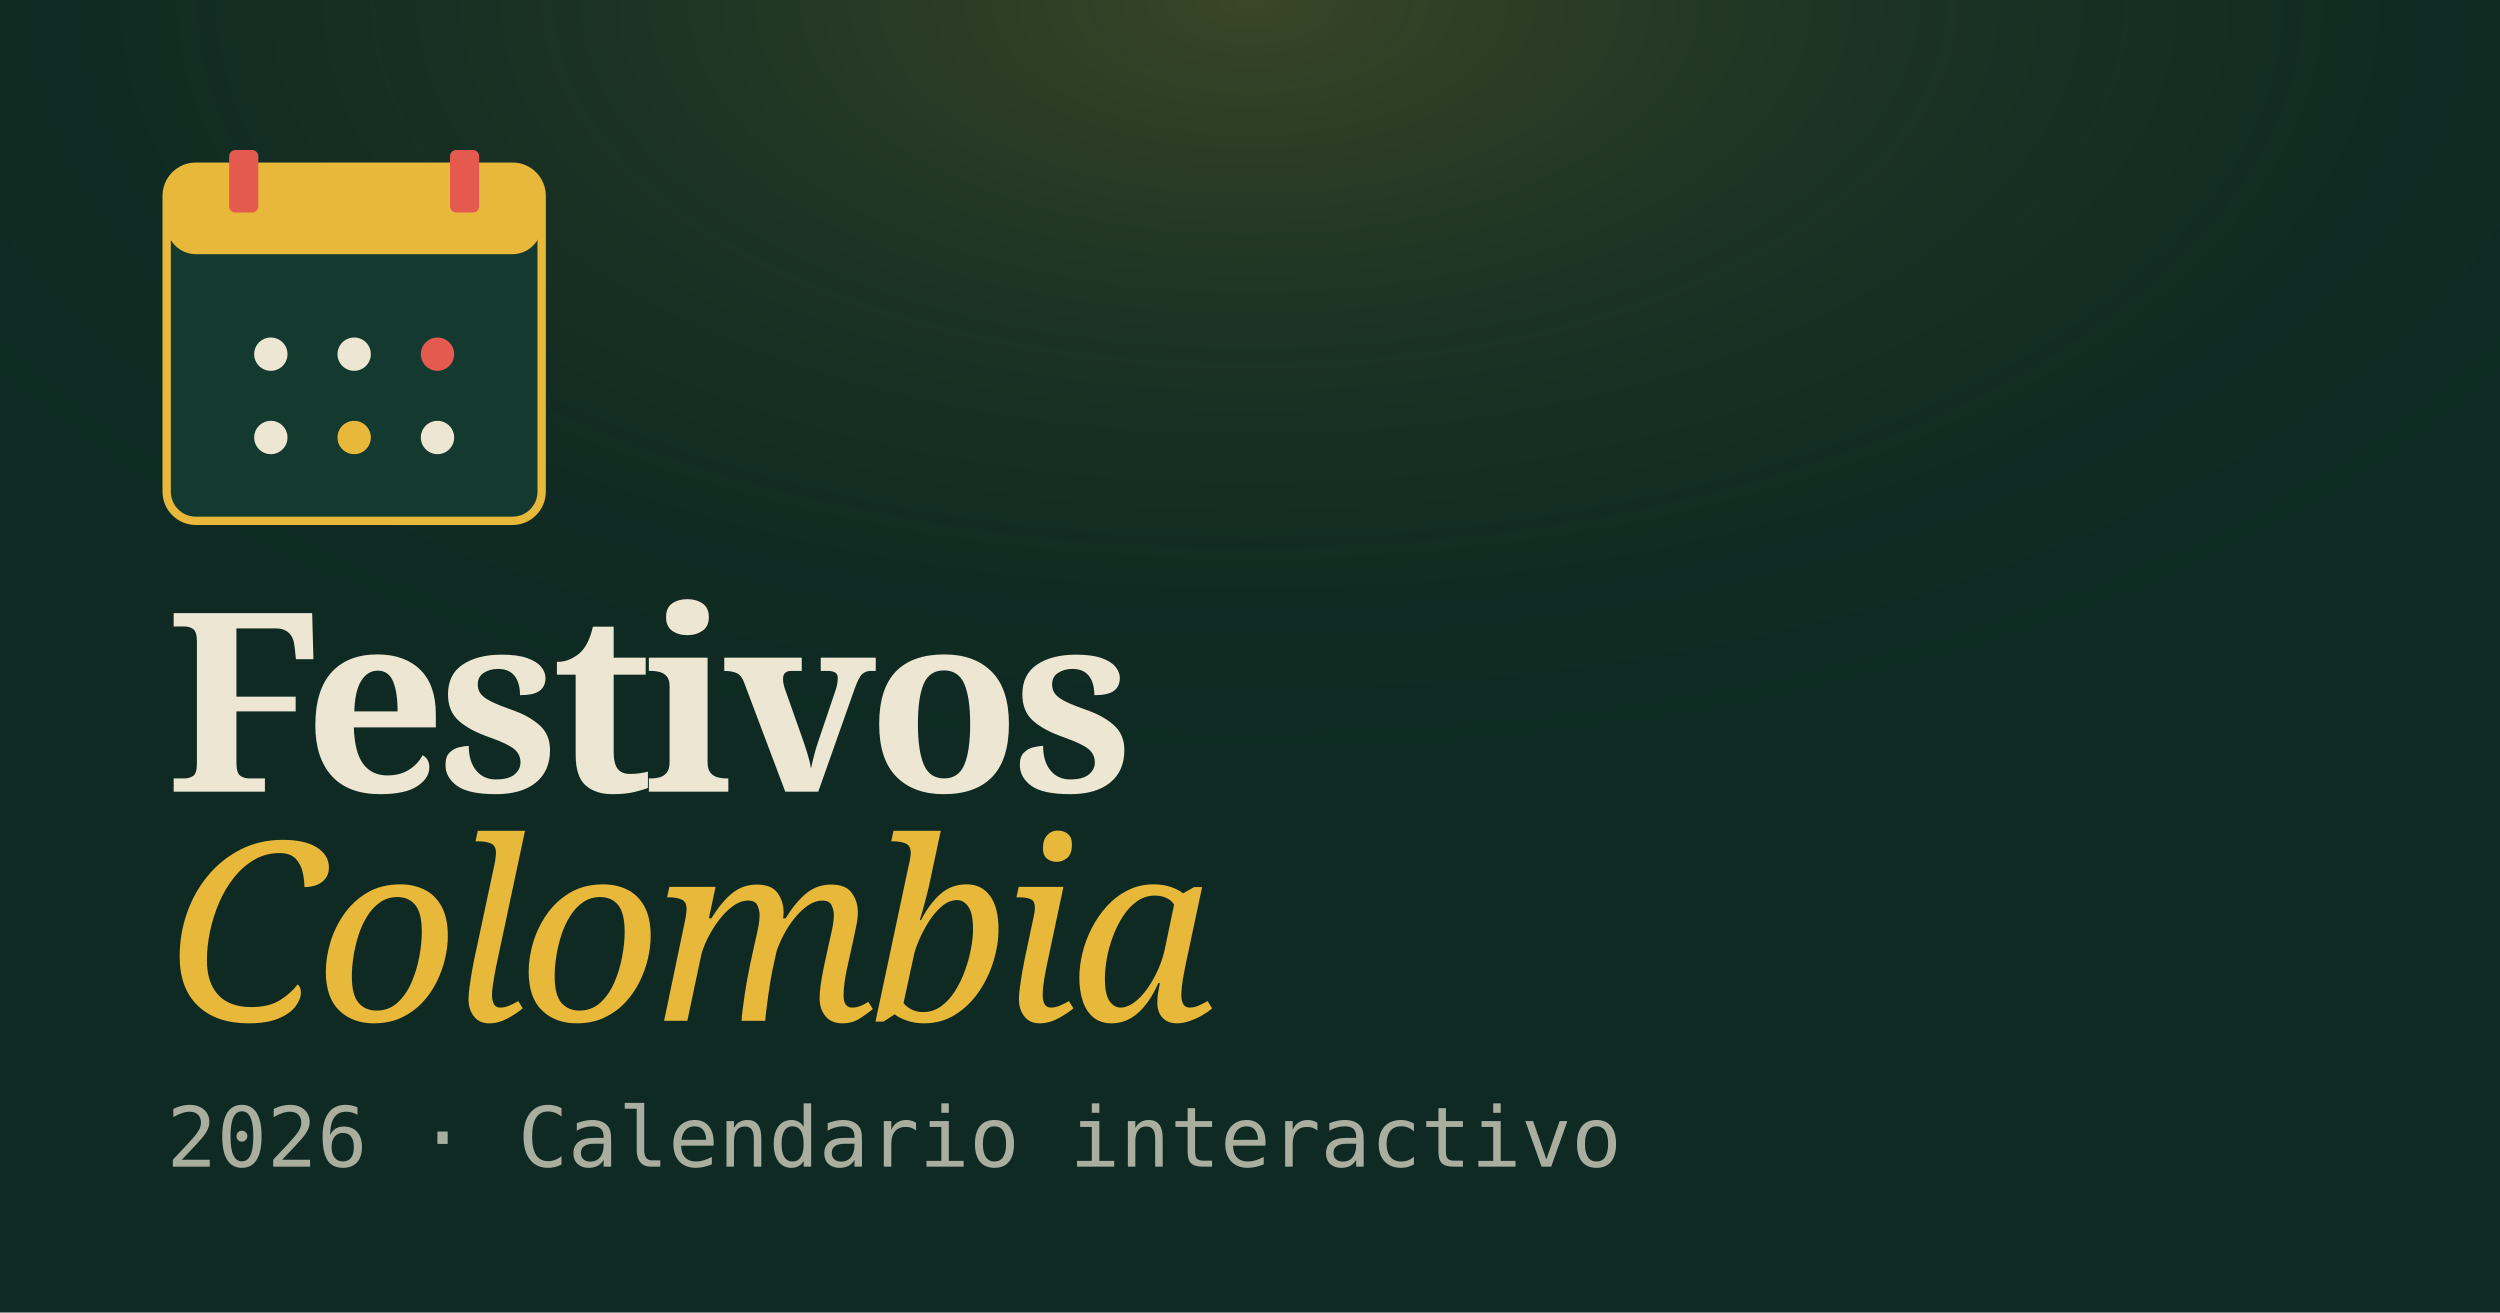
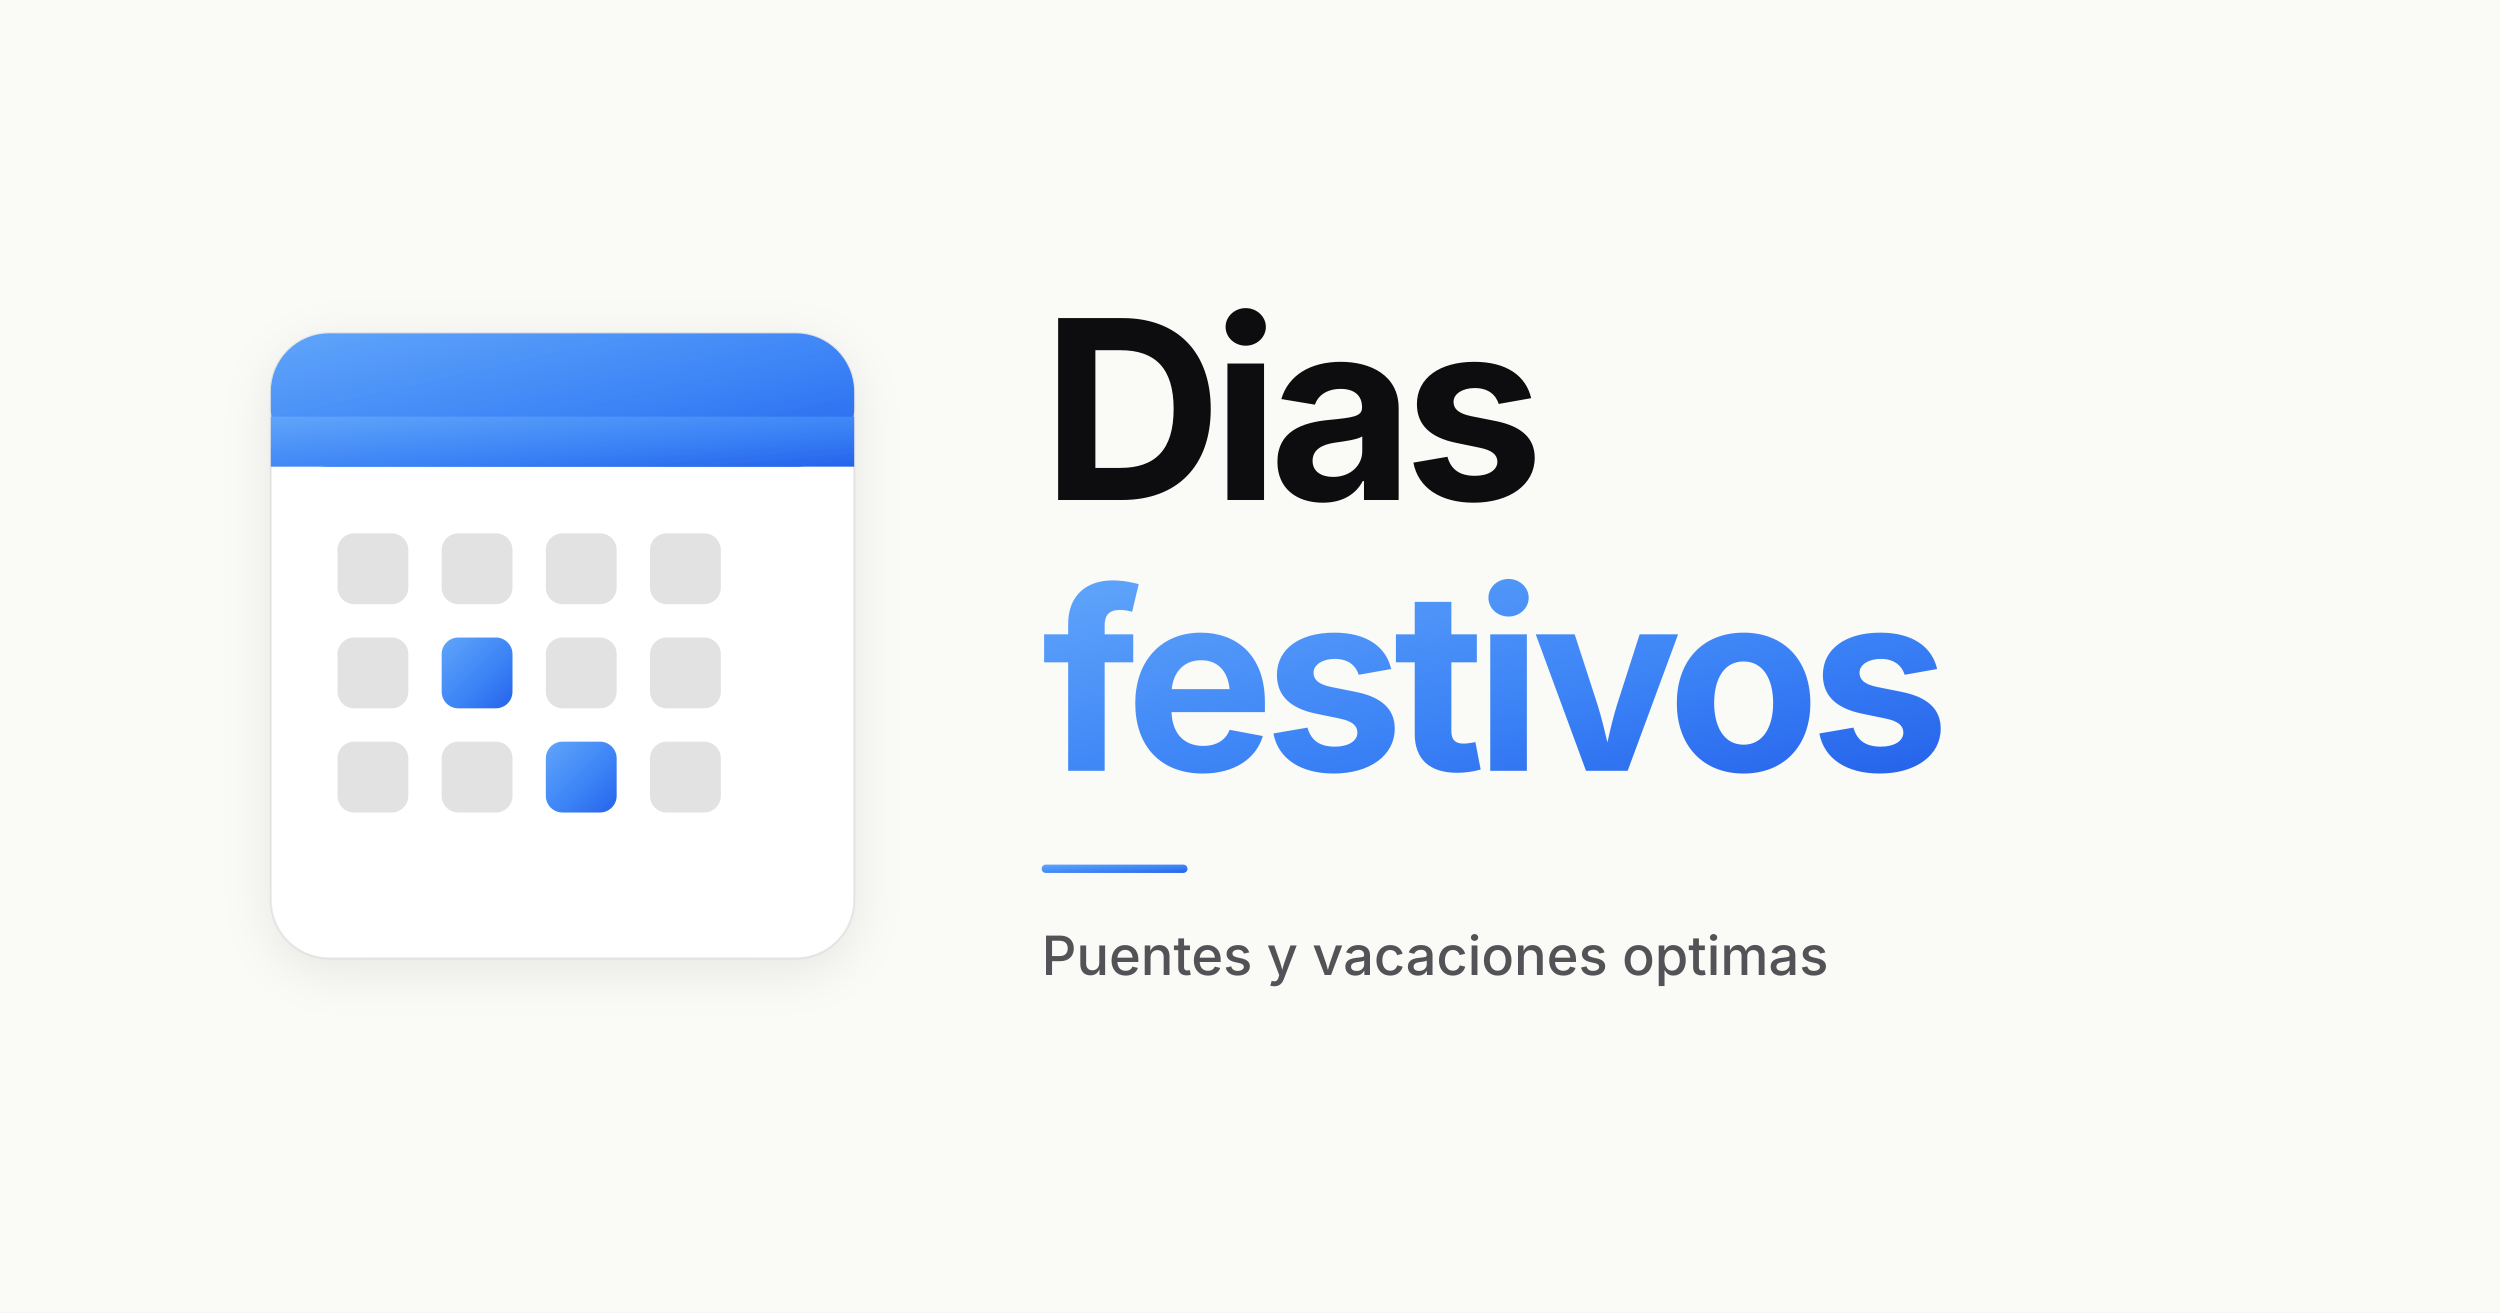
<svg xmlns="http://www.w3.org/2000/svg" viewBox="0 0 1200 630">
  <defs>
-     <radialGradient id="glow" cx="50%" cy="0%" r="60%">
-       <stop offset="0%" stop-color="#E8B83B" stop-opacity="0.2" />
-       <stop offset="100%" stop-color="#0E2A22" stop-opacity="0" />
-     </radialGradient>
+     <linearGradient id="acento" x1="0%" y1="0%" x2="100%" y2="100%">
+       <stop offset="0%" stop-color="#60A5FA" />
+       <stop offset="60%" stop-color="#3B82F6" />
+       <stop offset="100%" stop-color="#2563EB" />
+     </linearGradient>
+     <filter id="sombra" x="-20%" y="-20%" width="140%" height="140%">
+       <feDropShadow dx="0" dy="6" stdDeviation="12" flood-color="#000" flood-opacity="0.08" />
+     </filter>
  </defs>
-   <rect width="1200" height="630" fill="#0E2A22" />
-   <rect width="1200" height="630" fill="url(#glow)" />
-   <g transform="translate(80, 80)">
-     <rect width="180" height="170" rx="14" fill="#143A2F" stroke="#E8B83B" stroke-width="4" />
-     <rect width="180" height="42" rx="14" fill="#E8B83B" />
-     <rect x="30" y="-8" width="14" height="30" rx="3" fill="#E55A4E" />
-     <rect x="136" y="-8" width="14" height="30" rx="3" fill="#E55A4E" />
-     <circle cx="50" cy="90" r="8" fill="#EDE6D3" />
-     <circle cx="90" cy="90" r="8" fill="#EDE6D3" />
-     <circle cx="130" cy="90" r="8" fill="#E55A4E" />
-     <circle cx="50" cy="130" r="8" fill="#EDE6D3" />
-     <circle cx="90" cy="130" r="8" fill="#E8B83B" />
-     <circle cx="130" cy="130" r="8" fill="#EDE6D3" />
+   <rect width="1200" height="630" fill="#FAFAF7" />
+   <g transform="translate(130, 160)" filter="url(#sombra)">
+     <rect x="0" y="0" width="280" height="300" rx="28" fill="#FFFFFF" stroke="rgba(13,13,15,0.08)" />
+     <rect x="0" y="0" width="280" height="64" rx="28" fill="url(#acento)" />
+     <rect x="0" y="40" width="280" height="24" fill="url(#acento)" />
+     <g fill="rgba(13,13,15,0.12)">
+       <rect x="32" y="96" width="34" height="34" rx="8" />
+       <rect x="82" y="96" width="34" height="34" rx="8" />
+       <rect x="132" y="96" width="34" height="34" rx="8" />
+       <rect x="182" y="96" width="34" height="34" rx="8" />
+       <rect x="32" y="146" width="34" height="34" rx="8" />
+       <rect x="132" y="146" width="34" height="34" rx="8" />
+       <rect x="182" y="146" width="34" height="34" rx="8" />
+       <rect x="32" y="196" width="34" height="34" rx="8" />
+       <rect x="82" y="196" width="34" height="34" rx="8" />
+       <rect x="182" y="196" width="34" height="34" rx="8" />
+     </g>
+     <rect x="82" y="146" width="34" height="34" rx="8" fill="url(#acento)" />
+     <rect x="132" y="196" width="34" height="34" rx="8" fill="url(#acento)" />
  </g>
-   <text x="80" y="380" font-family="Georgia, serif" font-size="120" font-weight="600" fill="#EDE6D3" letter-spacing="-4">Festivos</text>
-   <text x="80" y="490" font-family="Georgia, serif" font-size="120" font-weight="400" font-style="italic" fill="#E8B83B" letter-spacing="-4">Colombia</text>
-   <text x="80" y="560" font-family="monospace" font-size="40" fill="rgba(237, 230, 211, 0.7)">2026 · Calendario interactivo</text>
+   <g transform="translate(500, 240)">
+     <text x="0" y="0" font-family="-apple-system, BlinkMacSystemFont, 'Segoe UI', system-ui, sans-serif" font-size="120" font-weight="700" fill="#0D0D0F" letter-spacing="-5">Dias</text>
+     <text x="0" y="130" font-family="-apple-system, BlinkMacSystemFont, 'Segoe UI', system-ui, sans-serif" font-size="120" font-weight="700" fill="url(#acento)" letter-spacing="-5">festivos</text>
+     <rect x="0" y="175" width="70" height="4" fill="url(#acento)" rx="2" />
+     <text x="0" y="228" font-family="-apple-system, BlinkMacSystemFont, 'Segoe UI', system-ui, sans-serif" font-size="26" font-weight="500" fill="#535357">Puentes y vacaciones optimas</text>
+   </g>
</svg>
